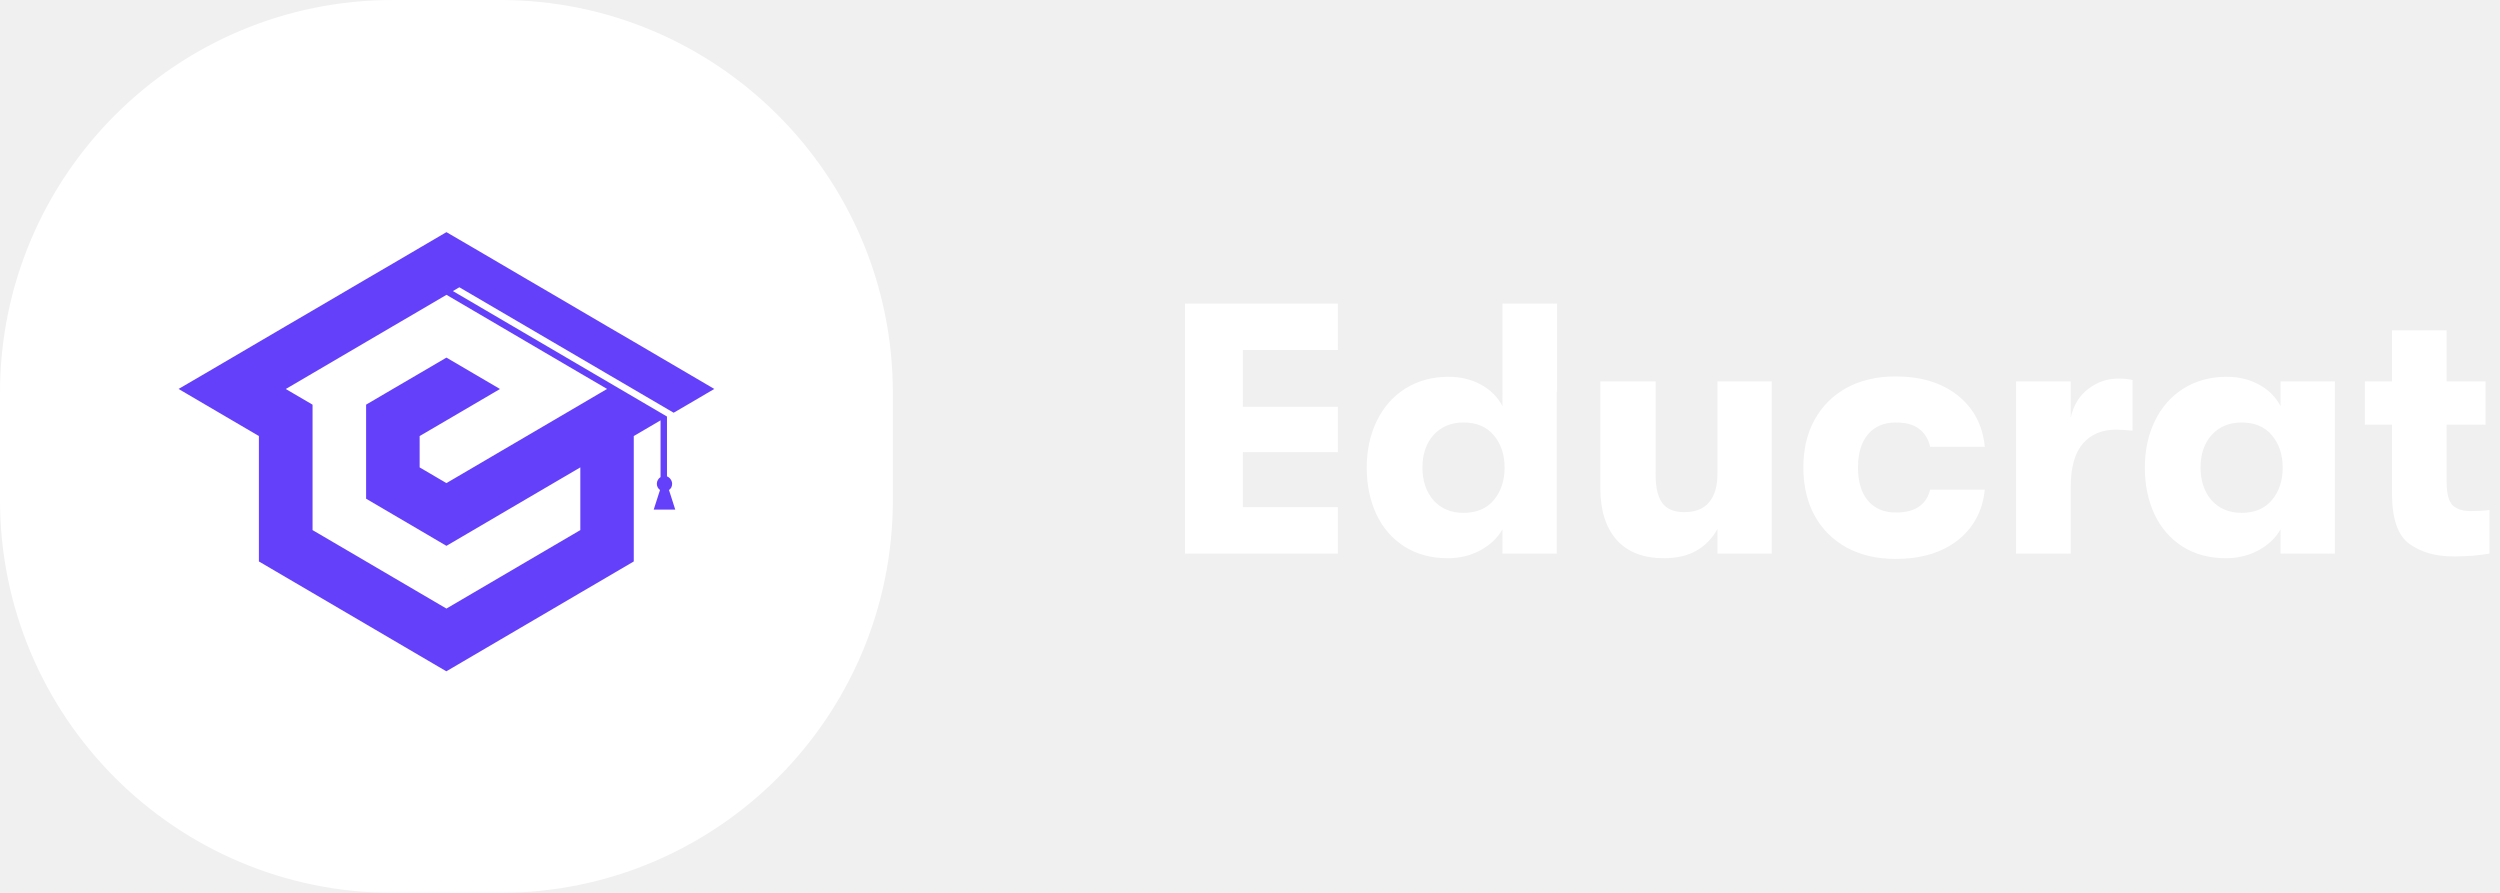
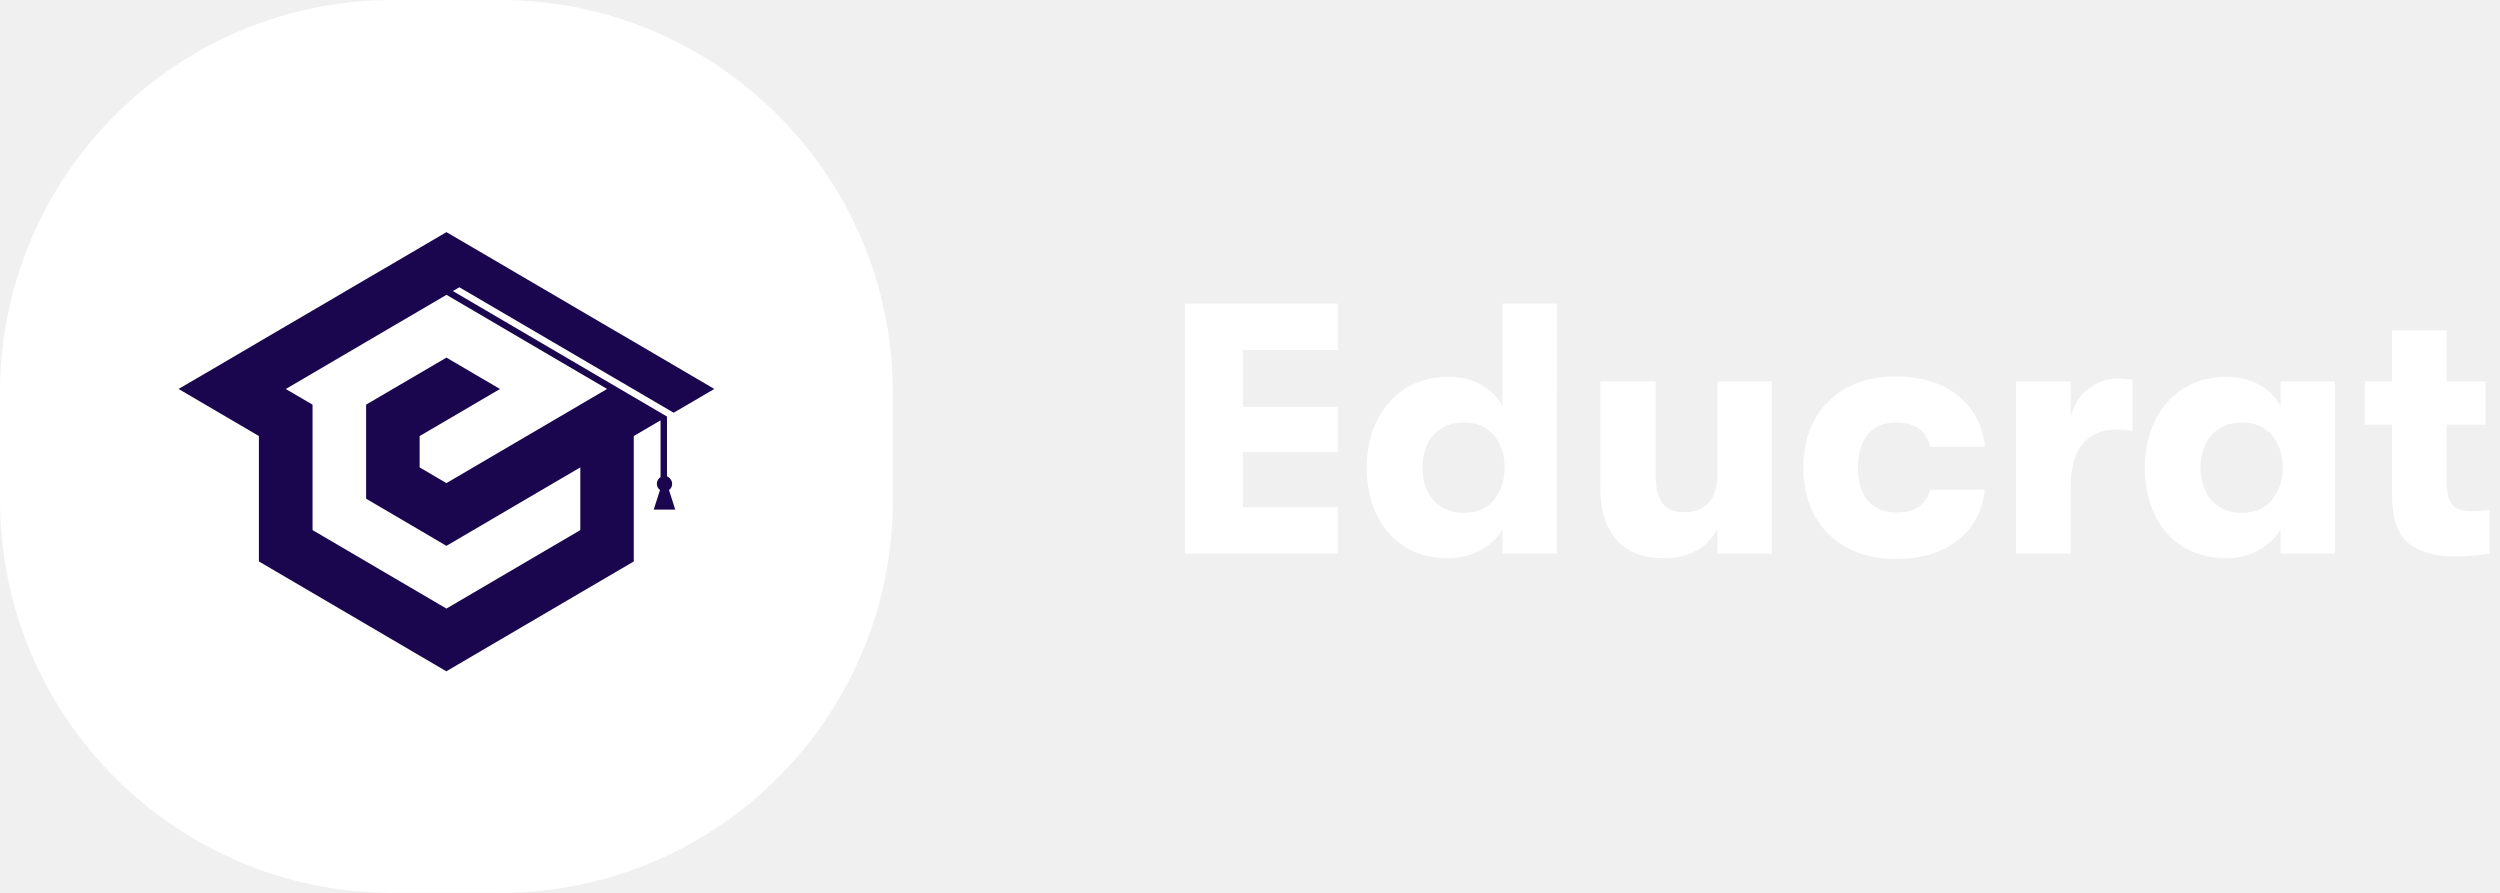
<svg xmlns="http://www.w3.org/2000/svg" width="140" height="50" viewBox="0 0 140 50" fill="none">
-   <path d="M66.36 17H74.92V19.6H69.6V22.78H74.92V25.32H69.6V28.4H74.92V31H66.36V17ZM87.197 21.92H87.177V31H84.137V29.64C83.87 30.12 83.457 30.513 82.897 30.82C82.35 31.113 81.743 31.26 81.077 31.26C80.143 31.26 79.33 31.04 78.637 30.6C77.957 30.16 77.437 29.56 77.077 28.8C76.717 28.027 76.537 27.153 76.537 26.18C76.537 25.22 76.723 24.353 77.097 23.58C77.47 22.807 78.003 22.2 78.697 21.76C79.403 21.32 80.21 21.1 81.117 21.1C81.797 21.1 82.403 21.247 82.937 21.54C83.47 21.833 83.87 22.233 84.137 22.74V17H87.197V21.92ZM81.957 28.72C82.69 28.72 83.257 28.48 83.657 28C84.057 27.52 84.257 26.913 84.257 26.18C84.257 25.46 84.057 24.86 83.657 24.38C83.257 23.9 82.69 23.66 81.957 23.66C81.263 23.66 80.703 23.893 80.277 24.36C79.863 24.827 79.657 25.433 79.657 26.18C79.657 26.927 79.863 27.54 80.277 28.02C80.703 28.487 81.263 28.72 81.957 28.72ZM93.177 31.26C92.03 31.26 91.15 30.92 90.537 30.24C89.924 29.547 89.617 28.573 89.617 27.32V21.36H92.717V26.64C92.717 27.32 92.844 27.833 93.097 28.18C93.35 28.513 93.757 28.68 94.317 28.68C94.944 28.68 95.41 28.493 95.717 28.12C96.024 27.747 96.177 27.22 96.177 26.54V21.36H99.217V31H96.177V29.62C95.897 30.14 95.504 30.547 94.997 30.84C94.504 31.12 93.897 31.26 93.177 31.26ZM106.148 31.3C105.108 31.3 104.195 31.087 103.408 30.66C102.635 30.233 102.035 29.633 101.608 28.86C101.195 28.087 100.988 27.193 100.988 26.18C100.988 25.167 101.195 24.28 101.608 23.52C102.035 22.747 102.635 22.147 103.408 21.72C104.195 21.293 105.108 21.08 106.148 21.08C107.575 21.08 108.735 21.433 109.628 22.14C110.522 22.847 111.028 23.807 111.148 25.02H108.088C107.982 24.567 107.768 24.227 107.448 24C107.142 23.773 106.715 23.66 106.168 23.66C105.502 23.66 104.982 23.88 104.608 24.32C104.235 24.76 104.048 25.38 104.048 26.18C104.048 26.98 104.235 27.6 104.608 28.04C104.982 28.48 105.502 28.7 106.168 28.7C106.715 28.7 107.142 28.593 107.448 28.38C107.768 28.167 107.982 27.847 108.088 27.42H111.148C111.028 28.607 110.522 29.553 109.628 30.26C108.735 30.953 107.575 31.3 106.148 31.3ZM112.901 21.36H115.961V23.38C116.121 22.687 116.447 22.153 116.941 21.78C117.447 21.393 118.007 21.2 118.621 21.2C118.941 21.2 119.207 21.227 119.421 21.28V24.12C119.061 24.08 118.754 24.06 118.501 24.06C117.714 24.06 117.094 24.32 116.641 24.84C116.187 25.36 115.961 26.173 115.961 27.28V31H112.901V21.36ZM124.651 31.26C123.717 31.26 122.904 31.04 122.211 30.6C121.531 30.16 121.011 29.56 120.651 28.8C120.291 28.027 120.111 27.153 120.111 26.18C120.111 25.22 120.297 24.353 120.671 23.58C121.044 22.807 121.577 22.2 122.271 21.76C122.977 21.32 123.784 21.1 124.691 21.1C125.371 21.1 125.977 21.247 126.511 21.54C127.044 21.833 127.444 22.233 127.711 22.74V21.36H130.751V31H127.711V29.64C127.444 30.12 127.031 30.513 126.471 30.82C125.924 31.113 125.317 31.26 124.651 31.26ZM125.531 28.72C126.264 28.72 126.831 28.48 127.231 28C127.631 27.52 127.831 26.913 127.831 26.18C127.831 25.46 127.631 24.86 127.231 24.38C126.831 23.9 126.264 23.66 125.531 23.66C124.837 23.66 124.277 23.893 123.851 24.36C123.437 24.827 123.231 25.433 123.231 26.18C123.231 26.927 123.437 27.54 123.851 28.02C124.277 28.487 124.837 28.72 125.531 28.72ZM138.351 28.62C138.778 28.62 139.131 28.6 139.411 28.56V31C138.825 31.107 138.145 31.16 137.371 31.16C136.398 31.16 135.585 30.927 134.931 30.46C134.278 29.993 133.951 29.047 133.951 27.62V23.78H132.431V21.36H133.951V18.5H137.011V21.36H139.191V23.78H137.011V26.98C137.011 27.633 137.125 28.073 137.351 28.3C137.578 28.513 137.911 28.62 138.351 28.62Z" fill="white" />
-   <rect width="50" height="50" rx="22" fill="white" />
-   <path fill-rule="evenodd" clip-rule="evenodd" d="M12.999 23.539L14.498 24.418V26.173V27.93V29.686V31.441L15.998 32.32L17.497 33.198L18.997 34.077L20.497 34.956L21.996 35.835L23.495 36.714L24.995 37.593L26.494 36.714L27.994 35.835L29.493 34.956L30.993 34.077L32.492 33.198L33.992 32.32L35.491 31.441V29.686V27.93V26.173V24.418L36.991 23.539V26.717C36.867 26.793 36.783 26.938 36.783 27.09C36.783 27.241 36.854 27.363 36.961 27.442L36.91 27.596L36.608 28.538H37.211H37.814L37.513 27.596L37.462 27.442C37.571 27.363 37.639 27.257 37.639 27.09C37.639 26.922 37.518 26.738 37.351 26.677V23.326L25.362 16.3L25.724 16.087L37.725 23.113L38.501 22.66L40 21.781L38.501 20.902L37.001 20.023L35.502 19.144L33.999 18.268L32.5 17.389L31 16.51L29.501 15.634L28.002 14.755L26.502 13.876L25 13L23.5 13.879L22.001 14.758L20.499 15.634L19 16.513L17.5 17.392L16 18.268L14.501 19.147L13.002 20.026L11.502 20.905L10 21.781L11.499 22.66L12.999 23.539ZM23.5 20.905L25 20.026L26.5 20.905L27.999 21.784L26.5 22.662L25 23.541L23.5 24.418V26.175L25 27.054L26.5 26.175L27.999 25.296L29.498 24.418L30.998 23.539L32.498 22.66L33.528 22.055L33.997 21.781L32.723 21.036L32.498 20.905L30.998 20.026L29.498 19.147L28.002 18.268L26.502 17.389L25.003 16.51L23.5 17.392L22.001 18.268L20.502 19.147L19.002 20.026L17.503 20.905L16.003 21.784L17.503 22.662V24.418V26.173V27.93V28.832V29.686L19.002 30.564L20.502 31.443L22.001 32.322L23.5 33.201L25 34.08L26.5 33.201L27.999 32.322L29.498 31.443L30.998 30.564L32.498 29.686V27.93V26.173L30.998 27.052L29.498 27.93L27.999 28.809L26.5 29.688L25 30.567L23.5 29.686L22.001 28.807L20.502 27.928V22.66L22.001 21.781L23.5 20.905Z" fill="#6440FB" />
+   <g clip-path="url(#clip0_810_840)">
+     <path d="M66.36 17H74.92V19.6H69.6V22.78H74.92V25.32H69.6V28.4H74.92V31H66.36V17ZM87.197 21.92H87.177V31H84.137V29.64C83.87 30.12 83.457 30.513 82.897 30.82C82.35 31.113 81.744 31.26 81.077 31.26C80.144 31.26 79.33 31.04 78.637 30.6C77.957 30.16 77.437 29.56 77.077 28.8C76.717 28.027 76.537 27.153 76.537 26.18C76.537 25.22 76.724 24.353 77.097 23.58C77.47 22.807 78.004 22.2 78.697 21.76C79.404 21.32 80.21 21.1 81.117 21.1C81.797 21.1 82.404 21.247 82.937 21.54C83.47 21.833 83.87 22.233 84.137 22.74V17H87.197V21.92ZM81.957 28.72C82.69 28.72 83.257 28.48 83.657 28C84.057 27.52 84.257 26.913 84.257 26.18C84.257 25.46 84.057 24.86 83.657 24.38C83.257 23.9 82.69 23.66 81.957 23.66C81.263 23.66 80.704 23.893 80.277 24.36C79.864 24.827 79.657 25.433 79.657 26.18C79.657 26.927 79.864 27.54 80.277 28.02C80.704 28.487 81.263 28.72 81.957 28.72ZM93.177 31.26C92.031 31.26 91.151 30.92 90.537 30.24C89.924 29.547 89.617 28.573 89.617 27.32V21.36H92.717V26.64C92.717 27.32 92.844 27.833 93.097 28.18C93.351 28.513 93.757 28.68 94.317 28.68C94.944 28.68 95.411 28.493 95.717 28.12C96.024 27.747 96.177 27.22 96.177 26.54V21.36H99.217V31H96.177V29.62C95.897 30.14 95.504 30.547 94.997 30.84C94.504 31.12 93.897 31.26 93.177 31.26ZM106.148 31.3C105.108 31.3 104.195 31.087 103.408 30.66C102.635 30.233 102.035 29.633 101.608 28.86C101.195 28.087 100.988 27.193 100.988 26.18C100.988 25.167 101.195 24.28 101.608 23.52C102.035 22.747 102.635 22.147 103.408 21.72C104.195 21.293 105.108 21.08 106.148 21.08C107.575 21.08 108.735 21.433 109.628 22.14C110.522 22.847 111.028 23.807 111.148 25.02H108.088C107.982 24.567 107.768 24.227 107.448 24C107.142 23.773 106.715 23.66 106.168 23.66C105.502 23.66 104.982 23.88 104.608 24.32C104.235 24.76 104.048 25.38 104.048 26.18C104.048 26.98 104.235 27.6 104.608 28.04C104.982 28.48 105.502 28.7 106.168 28.7C106.715 28.7 107.142 28.593 107.448 28.38C107.768 28.167 107.982 27.847 108.088 27.42H111.148C111.028 28.607 110.522 29.553 109.628 30.26C108.735 30.953 107.575 31.3 106.148 31.3ZM112.901 21.36H115.961V23.38C116.121 22.687 116.447 22.153 116.941 21.78C117.447 21.393 118.007 21.2 118.621 21.2C118.941 21.2 119.207 21.227 119.421 21.28V24.12C119.061 24.08 118.754 24.06 118.501 24.06C117.714 24.06 117.094 24.32 116.641 24.84C116.187 25.36 115.961 26.173 115.961 27.28V31H112.901V21.36ZM124.651 31.26C123.717 31.26 122.904 31.04 122.211 30.6C121.531 30.16 121.011 29.56 120.651 28.8C120.291 28.027 120.111 27.153 120.111 26.18C120.111 25.22 120.297 24.353 120.671 23.58C121.044 22.807 121.577 22.2 122.271 21.76C122.977 21.32 123.784 21.1 124.691 21.1C125.371 21.1 125.977 21.247 126.511 21.54C127.044 21.833 127.444 22.233 127.711 22.74V21.36H130.751V31H127.711V29.64C127.444 30.12 127.031 30.513 126.471 30.82C125.924 31.113 125.317 31.26 124.651 31.26ZM125.531 28.72C126.264 28.72 126.831 28.48 127.231 28C127.631 27.52 127.831 26.913 127.831 26.18C127.831 25.46 127.631 24.86 127.231 24.38C126.831 23.9 126.264 23.66 125.531 23.66C124.837 23.66 124.277 23.893 123.851 24.36C123.437 24.827 123.231 25.433 123.231 26.18C123.231 26.927 123.437 27.54 123.851 28.02C124.277 28.487 124.837 28.72 125.531 28.72ZM138.351 28.62C138.778 28.62 139.131 28.6 139.411 28.56V31C138.825 31.107 138.145 31.16 137.371 31.16C136.398 31.16 135.585 30.927 134.931 30.46C134.278 29.993 133.951 29.047 133.951 27.62V23.78H132.431V21.36H133.951V18.5H137.011V21.36H139.191V23.78H137.011V26.98C137.011 27.633 137.125 28.073 137.351 28.3C137.578 28.513 137.911 28.62 138.351 28.62Z" fill="white" />
+     <path d="M28 0H22C9.85 0 0 9.85 0 22V28C0 40.15 9.85 50 22 50H28C40.15 50 50 40.15 50 28V22C50 9.85 40.15 0 28 0Z" fill="white" />
+     <path fill-rule="evenodd" clip-rule="evenodd" d="M12.999 23.539L14.498 24.418V26.173V27.93V29.686V31.441L15.998 32.32L17.497 33.198L18.997 34.077L20.497 34.956L21.996 35.835L23.495 36.714L24.995 37.593L26.494 36.714L27.994 35.835L29.493 34.956L30.993 34.077L32.492 33.198L33.992 32.32L35.491 31.441V29.686V27.93V26.173V24.418L36.991 23.539V26.717C36.867 26.793 36.783 26.938 36.783 27.09C36.783 27.241 36.854 27.363 36.961 27.442L36.91 27.596L36.608 28.538H37.211H37.814L37.513 27.596L37.462 27.442C37.571 27.363 37.639 27.257 37.639 27.09C37.639 26.922 37.518 26.738 37.351 26.677V23.326L25.362 16.3L25.724 16.087L37.725 23.113L38.501 22.66L40 21.781L38.501 20.902L37.001 20.023L35.502 19.144L33.999 18.268L32.5 17.389L31 16.51L29.501 15.634L28.002 14.755L26.502 13.876L25 13L23.5 13.879L22.001 14.758L20.499 15.634L19 16.513L17.5 17.392L16 18.268L14.501 19.147L13.002 20.026L11.502 20.905L10 21.781L11.499 22.66L12.999 23.539ZM23.5 20.905L25 20.026L26.5 20.905L27.999 21.784L26.5 22.662L25 23.541L23.5 24.418V26.175L25 27.054L26.5 26.175L27.999 25.296L29.498 24.418L30.998 23.539L32.498 22.66L33.528 22.055L33.997 21.781L32.723 21.036L32.498 20.905L30.998 20.026L29.498 19.147L28.002 18.268L26.502 17.389L25.003 16.51L23.5 17.392L22.001 18.268L20.502 19.147L19.002 20.026L17.503 20.905L16.003 21.784L17.503 22.662V24.418V26.173V27.93V28.832V29.686L19.002 30.564L20.502 31.443L22.001 32.322L23.5 33.201L25 34.08L26.5 33.201L27.999 32.322L29.498 31.443L30.998 30.564L32.498 29.686V27.93V26.173L30.998 27.052L29.498 27.93L27.999 28.809L26.5 29.688L25 30.567L23.5 29.686L22.001 28.807L20.502 27.928V22.66L22.001 21.781L23.5 20.905Z" fill="#1A064F" />
+   </g>
+   <defs>
+     <clipPath id="clip0_810_840">
+       <rect width="140" height="50" fill="white" />
+     </clipPath>
+   </defs>
</svg>
